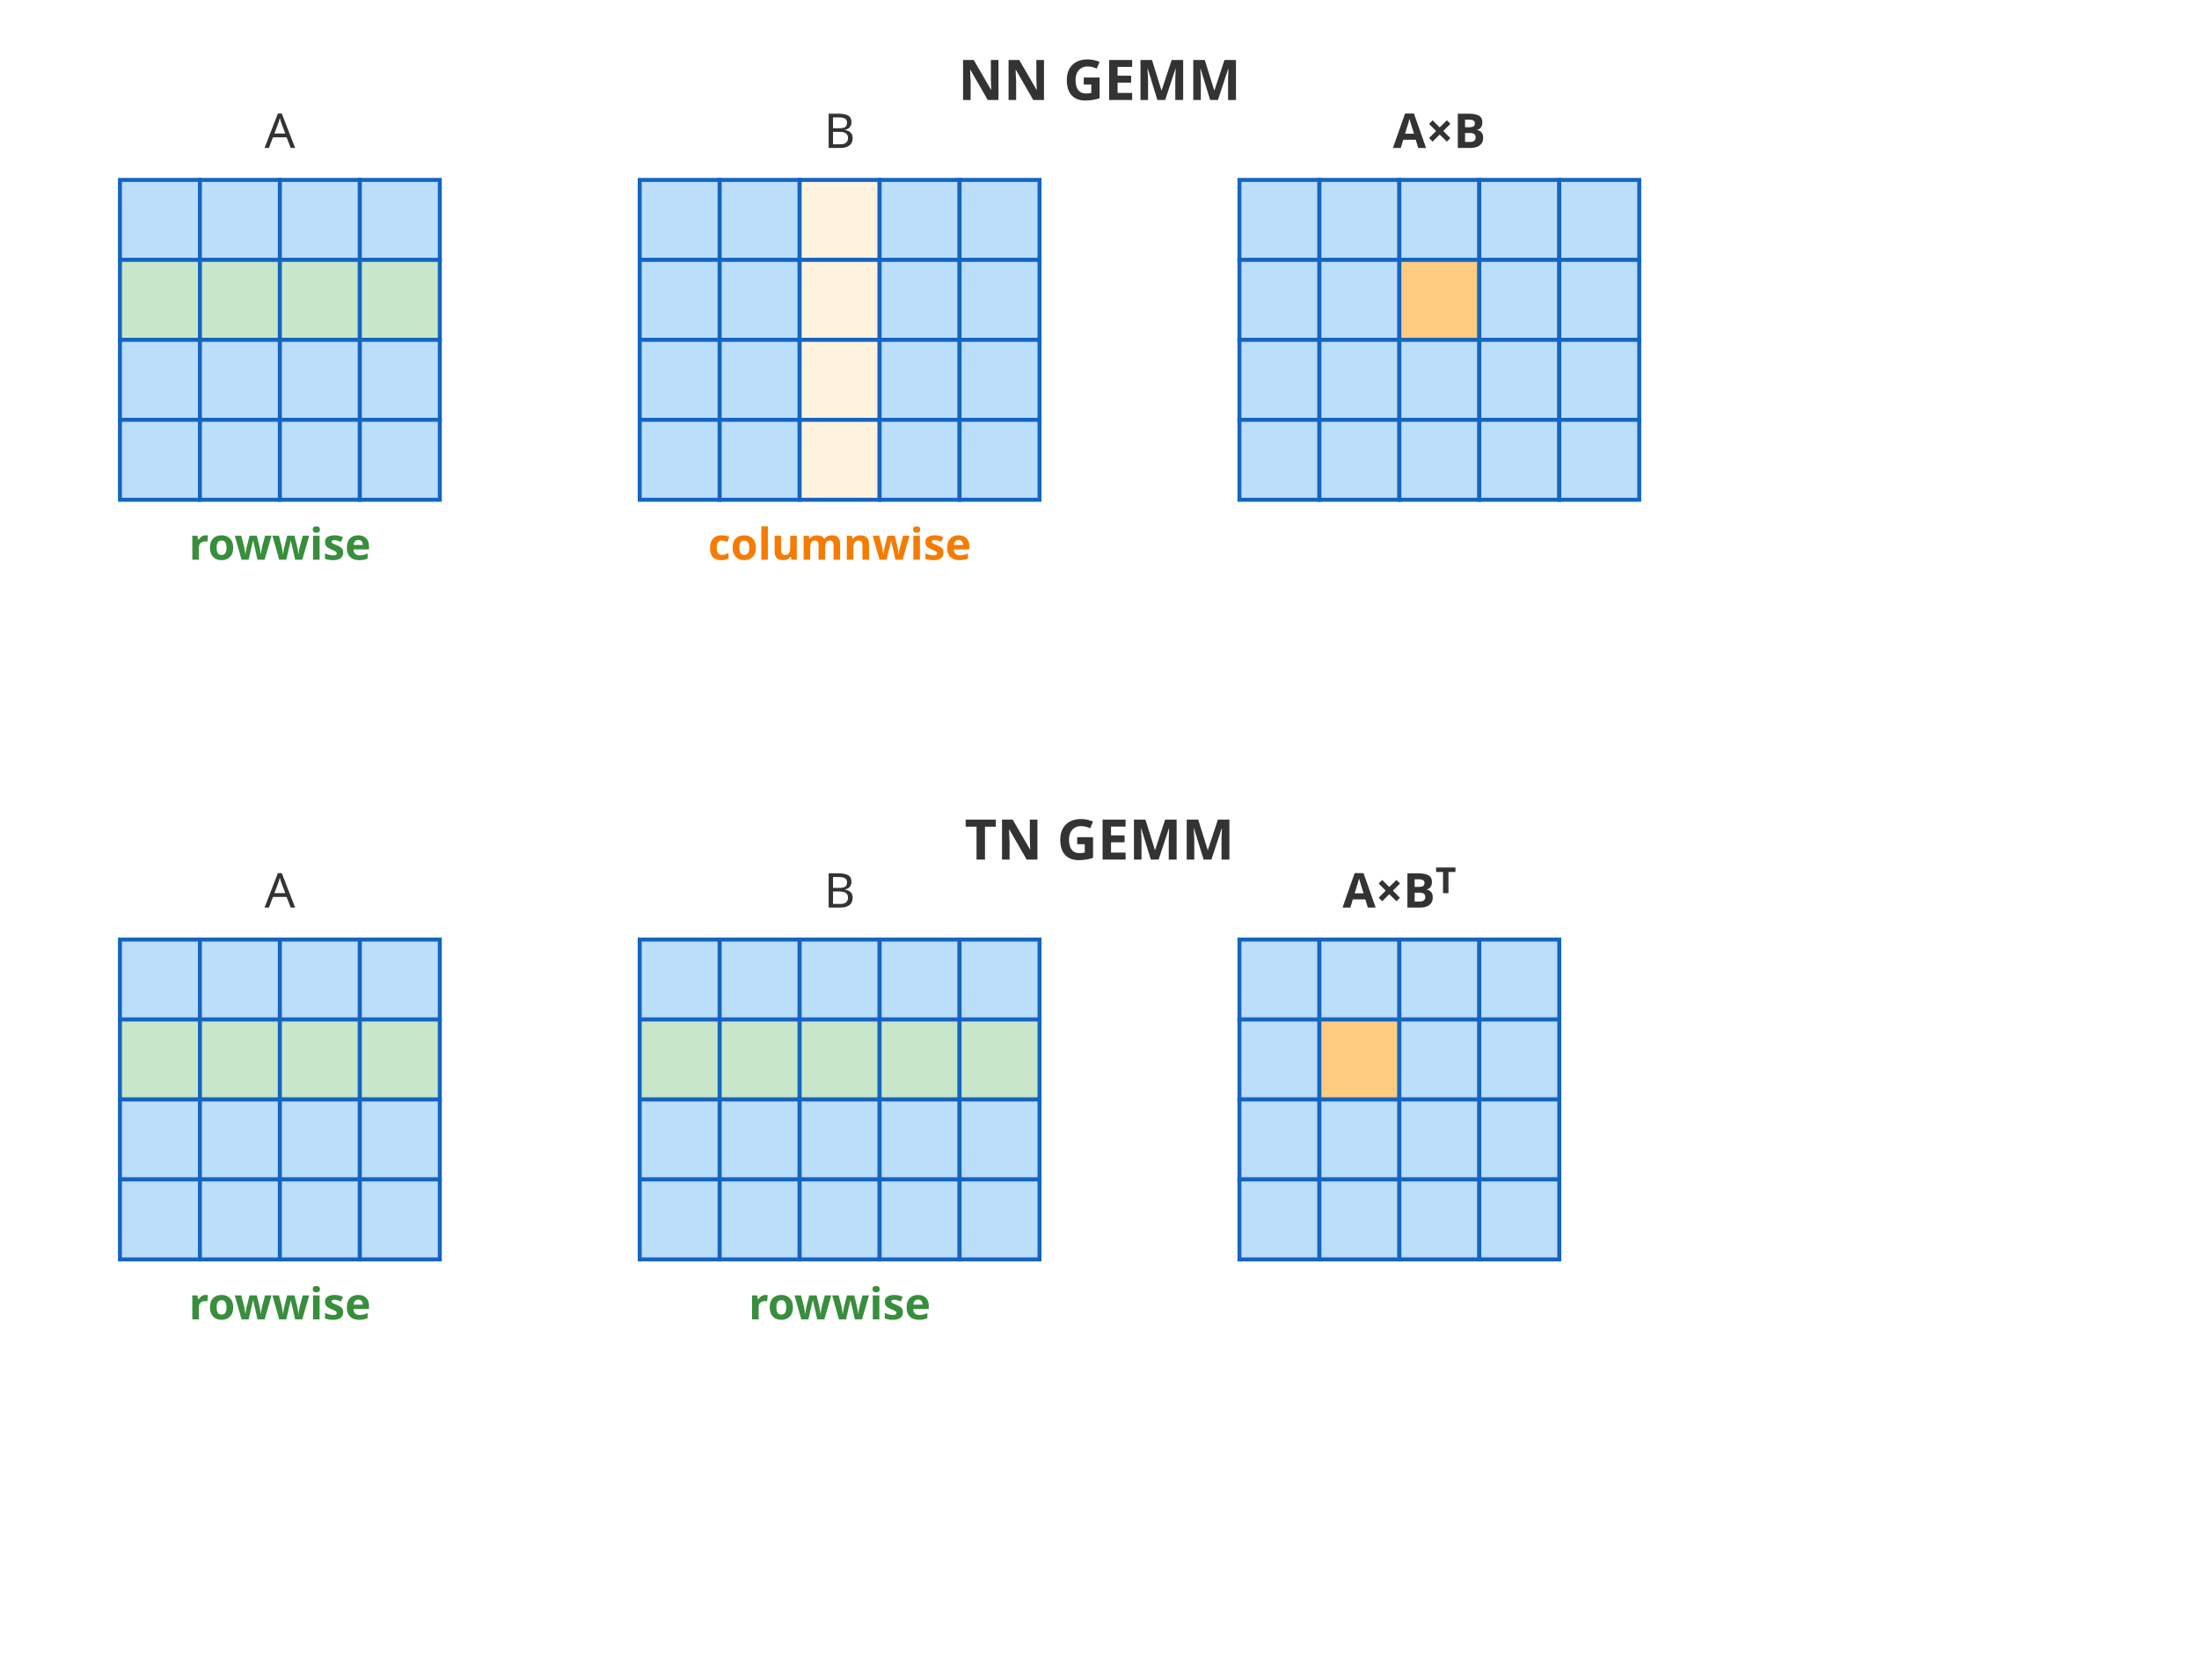
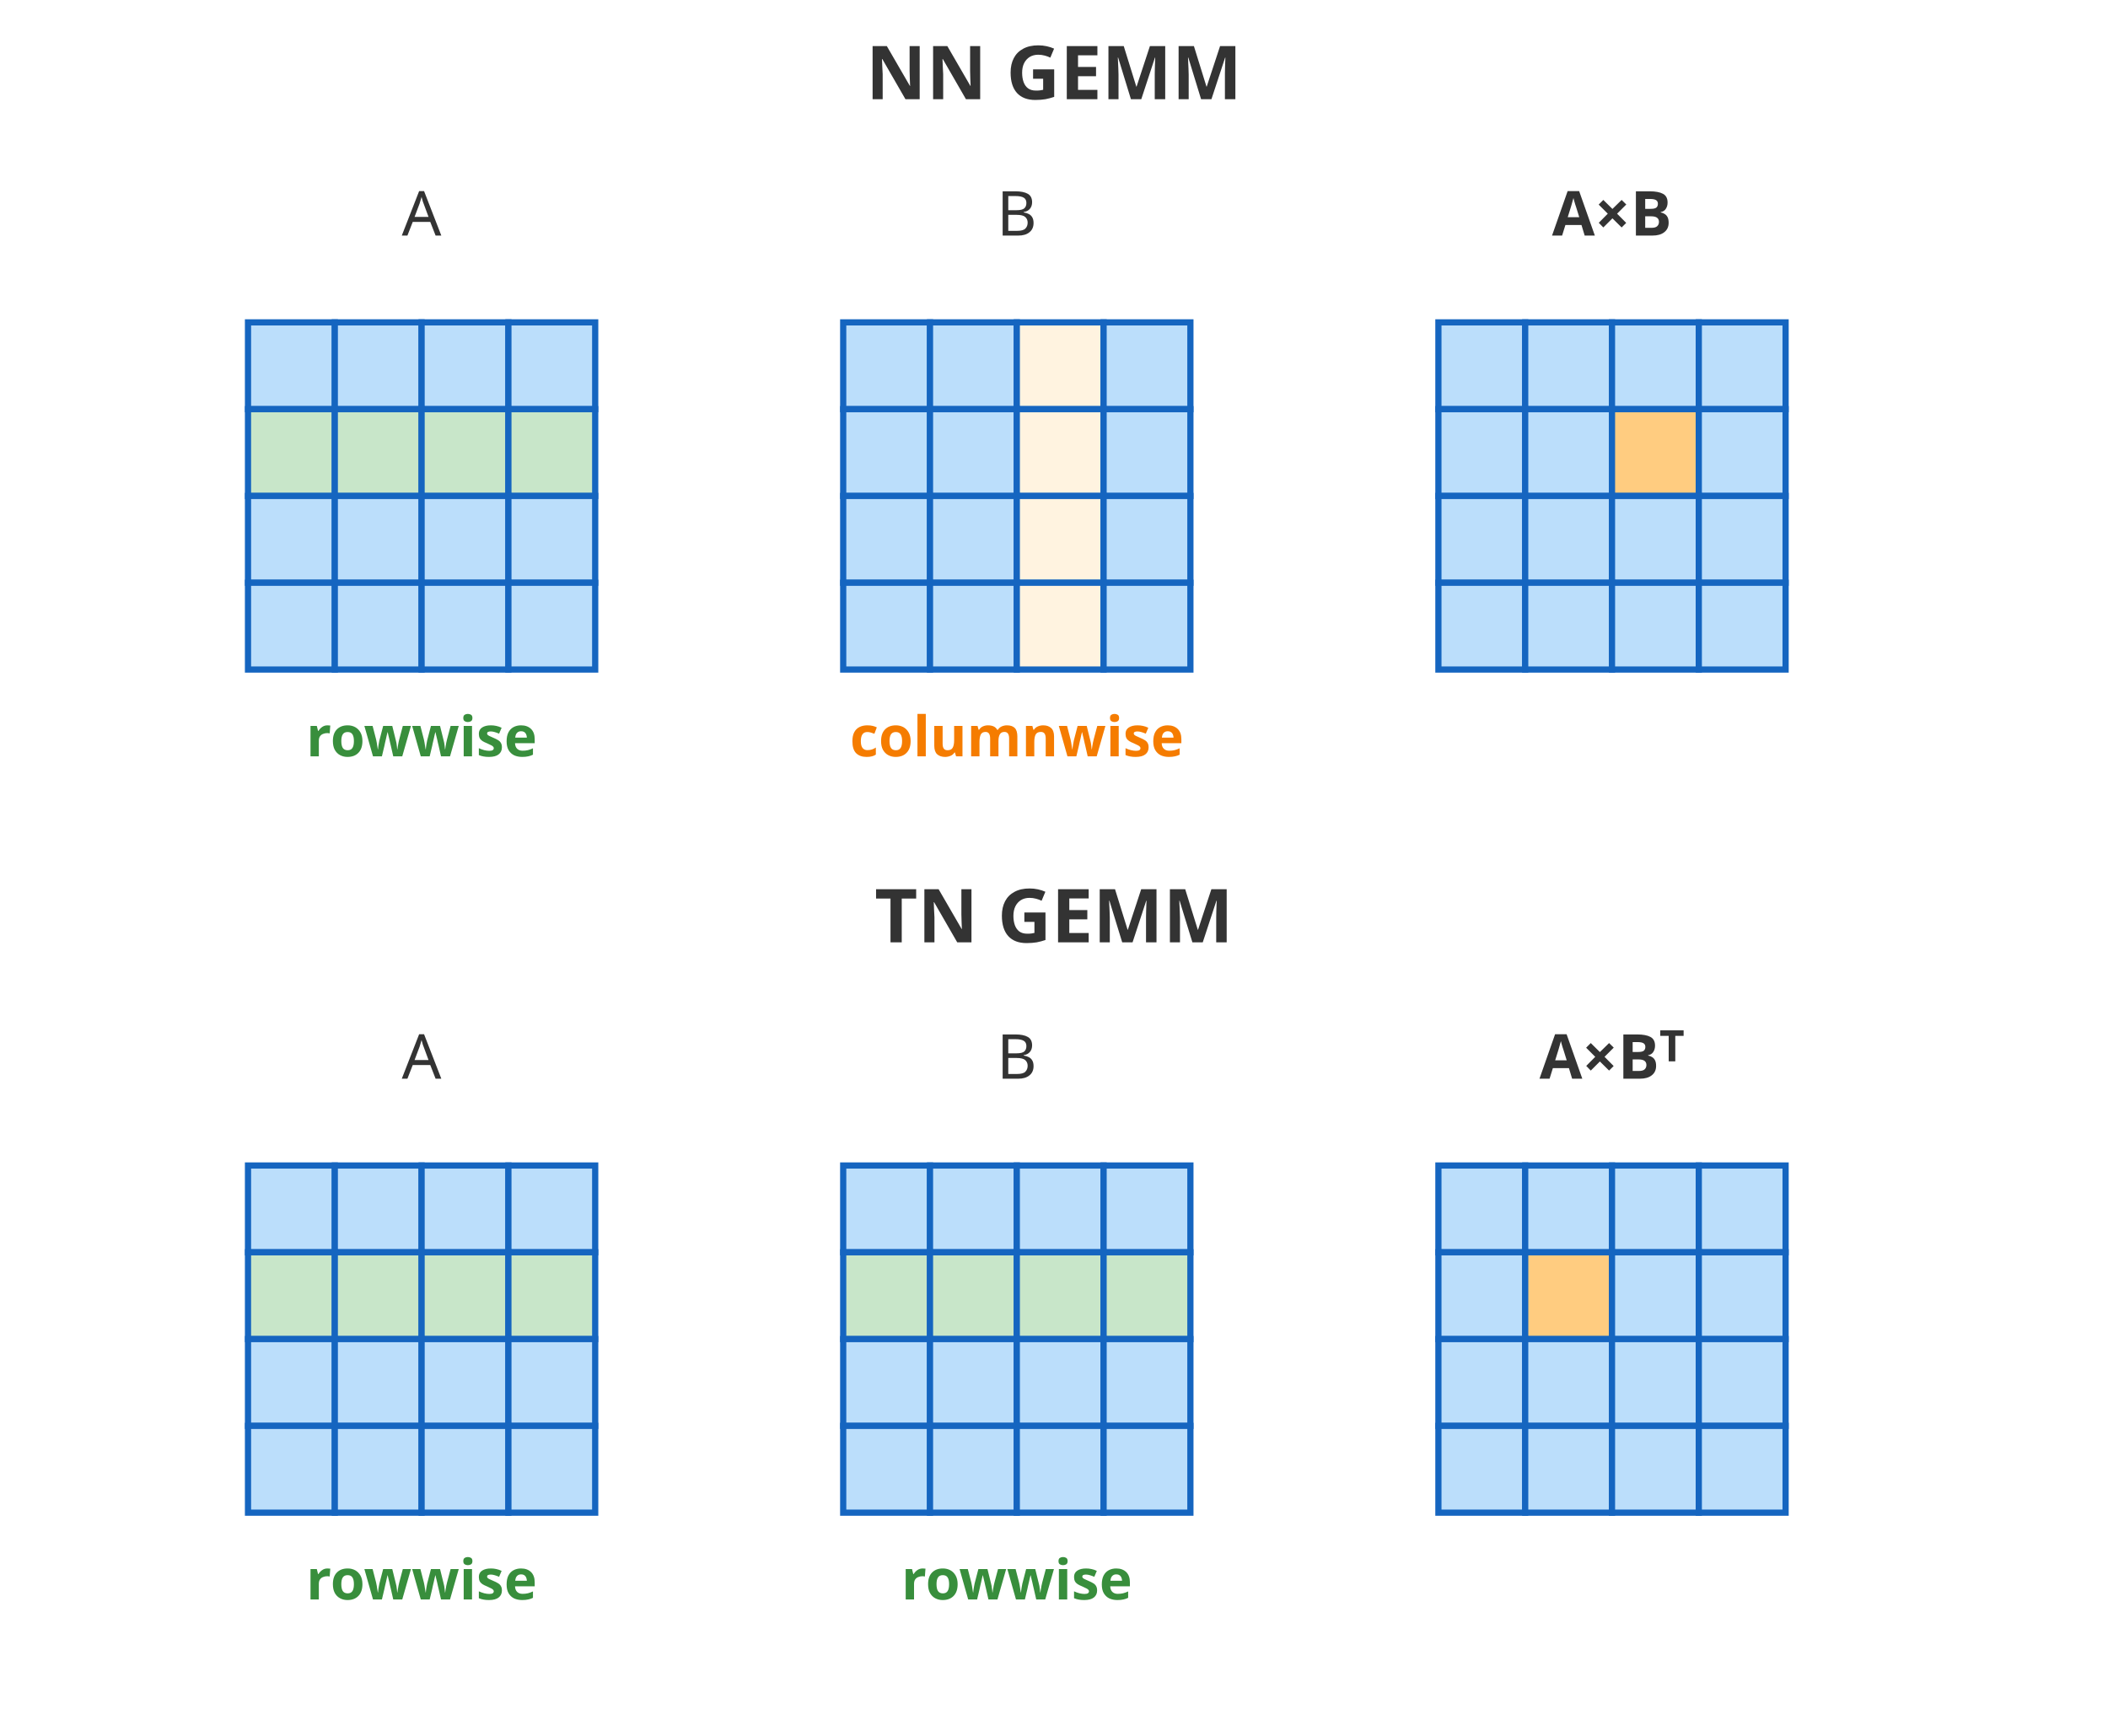
- <svg xmlns="http://www.w3.org/2000/svg" viewBox="0 0 550 420" width="100%" style="max-width: 550px;">
+ <svg xmlns="http://www.w3.org/2000/svg" viewBox="0 0 340 280" width="100%" style="max-width: 340px;">
  <defs>
    <style>
-       .title { font: bold 14px sans-serif; fill: #333; text-anchor: middle; }
-       .label { font: 12px sans-serif; fill: #333; text-anchor: middle; }
-       .small-text { font: 11px sans-serif; fill: #555; }
-       .operator { font: bold 16px sans-serif; fill: #333; }
-       .equals { font: bold 16px sans-serif; fill: #333; }
+       .title { font: bold 12px sans-serif; fill: #333; text-anchor: middle; }
+       .label { font: 10px sans-serif; fill: #333; text-anchor: middle; }
+       .small-text { font: 9px sans-serif; fill: #555; }
+       .operator { font: bold 14px sans-serif; fill: #333; }
+       .equals { font: bold 14px sans-serif; fill: #333; }
      
      /* Matrix colors */
      .matrix-cell { fill: #bbdefb; stroke: #1565c0; stroke-width: 1; }
      .highlight-row { fill: #c8e6c9; stroke: #1565c0; stroke-width: 1; }
      .highlight-col { fill: #fff3e0; stroke: #1565c0; stroke-width: 1; }
      .highlight-result { fill: #ffcc80; stroke: #1565c0; stroke-width: 1; }
    </style>
  </defs>
-   <text x="275" y="25" class="title">NN GEMM</text>
-   <g id="matrix-a1" transform="translate(30, 45)">
-     <text x="40" y="-8" class="label">A</text>
-     <rect x="0" y="0" width="20" height="20" class="matrix-cell" />
-     <rect x="20" y="0" width="20" height="20" class="matrix-cell" />
-     <rect x="40" y="0" width="20" height="20" class="matrix-cell" />
-     <rect x="60" y="0" width="20" height="20" class="matrix-cell" />
-     <rect x="0" y="20" width="20" height="20" class="highlight-row" />
-     <rect x="20" y="20" width="20" height="20" class="highlight-row" />
-     <rect x="40" y="20" width="20" height="20" class="highlight-row" />
-     <rect x="60" y="20" width="20" height="20" class="highlight-row" />
-     <rect x="0" y="40" width="20" height="20" class="matrix-cell" />
-     <rect x="20" y="40" width="20" height="20" class="matrix-cell" />
-     <rect x="40" y="40" width="20" height="20" class="matrix-cell" />
-     <rect x="60" y="40" width="20" height="20" class="matrix-cell" />
-     <rect x="0" y="60" width="20" height="20" class="matrix-cell" />
-     <rect x="20" y="60" width="20" height="20" class="matrix-cell" />
-     <rect x="40" y="60" width="20" height="20" class="matrix-cell" />
-     <rect x="60" y="60" width="20" height="20" class="matrix-cell" />
-     <text x="40" y="95" class="small-text" style="fill: #388e3c; font-weight: bold; text-anchor: middle;">rowwise</text>
+   <text x="170" y="16" class="title">NN GEMM</text>
+   <g id="matrix-a1" transform="translate(40, 52)">
+     <text x="28" y="-14" class="label">A</text>
+     <rect x="0" y="0" width="14" height="14" class="matrix-cell" />
+     <rect x="14" y="0" width="14" height="14" class="matrix-cell" />
+     <rect x="28" y="0" width="14" height="14" class="matrix-cell" />
+     <rect x="42" y="0" width="14" height="14" class="matrix-cell" />
+     <rect x="0" y="14" width="14" height="14" class="highlight-row" />
+     <rect x="14" y="14" width="14" height="14" class="highlight-row" />
+     <rect x="28" y="14" width="14" height="14" class="highlight-row" />
+     <rect x="42" y="14" width="14" height="14" class="highlight-row" />
+     <rect x="0" y="28" width="14" height="14" class="matrix-cell" />
+     <rect x="14" y="28" width="14" height="14" class="matrix-cell" />
+     <rect x="28" y="28" width="14" height="14" class="matrix-cell" />
+     <rect x="42" y="28" width="14" height="14" class="matrix-cell" />
+     <rect x="0" y="42" width="14" height="14" class="matrix-cell" />
+     <rect x="14" y="42" width="14" height="14" class="matrix-cell" />
+     <rect x="28" y="42" width="14" height="14" class="matrix-cell" />
+     <rect x="42" y="42" width="14" height="14" class="matrix-cell" />
+     <text x="28" y="70" class="small-text" style="fill: #388e3c; font-weight: bold; text-anchor: middle;">rowwise</text>
  </g>
-   <g id="matrix-b1" transform="translate(160, 45)">
-     <text x="50" y="-8" class="label">B</text>
-     <rect x="0" y="0" width="20" height="20" class="matrix-cell" />
-     <rect x="20" y="0" width="20" height="20" class="matrix-cell" />
-     <rect x="40" y="0" width="20" height="20" class="highlight-col" />
-     <rect x="60" y="0" width="20" height="20" class="matrix-cell" />
-     <rect x="80" y="0" width="20" height="20" class="matrix-cell" />
-     <rect x="0" y="20" width="20" height="20" class="matrix-cell" />
-     <rect x="20" y="20" width="20" height="20" class="matrix-cell" />
-     <rect x="40" y="20" width="20" height="20" class="highlight-col" />
-     <rect x="60" y="20" width="20" height="20" class="matrix-cell" />
-     <rect x="80" y="20" width="20" height="20" class="matrix-cell" />
-     <rect x="0" y="40" width="20" height="20" class="matrix-cell" />
-     <rect x="20" y="40" width="20" height="20" class="matrix-cell" />
-     <rect x="40" y="40" width="20" height="20" class="highlight-col" />
-     <rect x="60" y="40" width="20" height="20" class="matrix-cell" />
-     <rect x="80" y="40" width="20" height="20" class="matrix-cell" />
-     <rect x="0" y="60" width="20" height="20" class="matrix-cell" />
-     <rect x="20" y="60" width="20" height="20" class="matrix-cell" />
-     <rect x="40" y="60" width="20" height="20" class="highlight-col" />
-     <rect x="60" y="60" width="20" height="20" class="matrix-cell" />
-     <rect x="80" y="60" width="20" height="20" class="matrix-cell" />
-     <text x="50" y="95" class="small-text" style="fill: #f57c00; font-weight: bold; text-anchor: middle;">columnwise</text>
+   <g id="matrix-b1" transform="translate(136, 52)">
+     <text x="28" y="-14" class="label">B</text>
+     <rect x="0" y="0" width="14" height="14" class="matrix-cell" />
+     <rect x="14" y="0" width="14" height="14" class="matrix-cell" />
+     <rect x="28" y="0" width="14" height="14" class="highlight-col" />
+     <rect x="42" y="0" width="14" height="14" class="matrix-cell" />
+     <rect x="0" y="14" width="14" height="14" class="matrix-cell" />
+     <rect x="14" y="14" width="14" height="14" class="matrix-cell" />
+     <rect x="28" y="14" width="14" height="14" class="highlight-col" />
+     <rect x="42" y="14" width="14" height="14" class="matrix-cell" />
+     <rect x="0" y="28" width="14" height="14" class="matrix-cell" />
+     <rect x="14" y="28" width="14" height="14" class="matrix-cell" />
+     <rect x="28" y="28" width="14" height="14" class="highlight-col" />
+     <rect x="42" y="28" width="14" height="14" class="matrix-cell" />
+     <rect x="0" y="42" width="14" height="14" class="matrix-cell" />
+     <rect x="14" y="42" width="14" height="14" class="matrix-cell" />
+     <rect x="28" y="42" width="14" height="14" class="highlight-col" />
+     <rect x="42" y="42" width="14" height="14" class="matrix-cell" />
+     <text x="28" y="70" class="small-text" style="fill: #f57c00; font-weight: bold; text-anchor: middle;">columnwise</text>
  </g>
-   <g id="matrix-c1" transform="translate(310, 45)">
-     <text x="50" y="-8" class="label" style="font-weight: bold;">A×B</text>
-     <rect x="0" y="0" width="20" height="20" class="matrix-cell" />
-     <rect x="20" y="0" width="20" height="20" class="matrix-cell" />
-     <rect x="40" y="0" width="20" height="20" class="matrix-cell" />
-     <rect x="60" y="0" width="20" height="20" class="matrix-cell" />
-     <rect x="80" y="0" width="20" height="20" class="matrix-cell" />
-     <rect x="0" y="20" width="20" height="20" class="matrix-cell" />
-     <rect x="20" y="20" width="20" height="20" class="matrix-cell" />
-     <rect x="40" y="20" width="20" height="20" class="highlight-result" />
-     <rect x="60" y="20" width="20" height="20" class="matrix-cell" />
-     <rect x="80" y="20" width="20" height="20" class="matrix-cell" />
-     <rect x="0" y="40" width="20" height="20" class="matrix-cell" />
-     <rect x="20" y="40" width="20" height="20" class="matrix-cell" />
-     <rect x="40" y="40" width="20" height="20" class="matrix-cell" />
-     <rect x="60" y="40" width="20" height="20" class="matrix-cell" />
-     <rect x="80" y="40" width="20" height="20" class="matrix-cell" />
-     <rect x="0" y="60" width="20" height="20" class="matrix-cell" />
-     <rect x="20" y="60" width="20" height="20" class="matrix-cell" />
-     <rect x="40" y="60" width="20" height="20" class="matrix-cell" />
-     <rect x="60" y="60" width="20" height="20" class="matrix-cell" />
-     <rect x="80" y="60" width="20" height="20" class="matrix-cell" />
+   <g id="matrix-c1" transform="translate(232, 52)">
+     <text x="28" y="-14" class="label" style="font-weight: bold;">A×B</text>
+     <rect x="0" y="0" width="14" height="14" class="matrix-cell" />
+     <rect x="14" y="0" width="14" height="14" class="matrix-cell" />
+     <rect x="28" y="0" width="14" height="14" class="matrix-cell" />
+     <rect x="42" y="0" width="14" height="14" class="matrix-cell" />
+     <rect x="0" y="14" width="14" height="14" class="matrix-cell" />
+     <rect x="14" y="14" width="14" height="14" class="matrix-cell" />
+     <rect x="28" y="14" width="14" height="14" class="highlight-result" />
+     <rect x="42" y="14" width="14" height="14" class="matrix-cell" />
+     <rect x="0" y="28" width="14" height="14" class="matrix-cell" />
+     <rect x="14" y="28" width="14" height="14" class="matrix-cell" />
+     <rect x="28" y="28" width="14" height="14" class="matrix-cell" />
+     <rect x="42" y="28" width="14" height="14" class="matrix-cell" />
+     <rect x="0" y="42" width="14" height="14" class="matrix-cell" />
+     <rect x="14" y="42" width="14" height="14" class="matrix-cell" />
+     <rect x="28" y="42" width="14" height="14" class="matrix-cell" />
+     <rect x="42" y="42" width="14" height="14" class="matrix-cell" />
  </g>
-   <text x="275" y="215" class="title">TN GEMM</text>
-   <g id="matrix-a2" transform="translate(30, 235)">
-     <text x="40" y="-8" class="label">A</text>
-     <rect x="0" y="0" width="20" height="20" class="matrix-cell" />
-     <rect x="20" y="0" width="20" height="20" class="matrix-cell" />
-     <rect x="40" y="0" width="20" height="20" class="matrix-cell" />
-     <rect x="60" y="0" width="20" height="20" class="matrix-cell" />
-     <rect x="0" y="20" width="20" height="20" class="highlight-row" />
-     <rect x="20" y="20" width="20" height="20" class="highlight-row" />
-     <rect x="40" y="20" width="20" height="20" class="highlight-row" />
-     <rect x="60" y="20" width="20" height="20" class="highlight-row" />
-     <rect x="0" y="40" width="20" height="20" class="matrix-cell" />
-     <rect x="20" y="40" width="20" height="20" class="matrix-cell" />
-     <rect x="40" y="40" width="20" height="20" class="matrix-cell" />
-     <rect x="60" y="40" width="20" height="20" class="matrix-cell" />
-     <rect x="0" y="60" width="20" height="20" class="matrix-cell" />
-     <rect x="20" y="60" width="20" height="20" class="matrix-cell" />
-     <rect x="40" y="60" width="20" height="20" class="matrix-cell" />
-     <rect x="60" y="60" width="20" height="20" class="matrix-cell" />
-     <text x="40" y="95" class="small-text" style="fill: #388e3c; font-weight: bold; text-anchor: middle;">rowwise</text>
+   <text x="170" y="152" class="title">TN GEMM</text>
+   <g id="matrix-a2" transform="translate(40, 188)">
+     <text x="28" y="-14" class="label">A</text>
+     <rect x="0" y="0" width="14" height="14" class="matrix-cell" />
+     <rect x="14" y="0" width="14" height="14" class="matrix-cell" />
+     <rect x="28" y="0" width="14" height="14" class="matrix-cell" />
+     <rect x="42" y="0" width="14" height="14" class="matrix-cell" />
+     <rect x="0" y="14" width="14" height="14" class="highlight-row" />
+     <rect x="14" y="14" width="14" height="14" class="highlight-row" />
+     <rect x="28" y="14" width="14" height="14" class="highlight-row" />
+     <rect x="42" y="14" width="14" height="14" class="highlight-row" />
+     <rect x="0" y="28" width="14" height="14" class="matrix-cell" />
+     <rect x="14" y="28" width="14" height="14" class="matrix-cell" />
+     <rect x="28" y="28" width="14" height="14" class="matrix-cell" />
+     <rect x="42" y="28" width="14" height="14" class="matrix-cell" />
+     <rect x="0" y="42" width="14" height="14" class="matrix-cell" />
+     <rect x="14" y="42" width="14" height="14" class="matrix-cell" />
+     <rect x="28" y="42" width="14" height="14" class="matrix-cell" />
+     <rect x="42" y="42" width="14" height="14" class="matrix-cell" />
+     <text x="28" y="70" class="small-text" style="fill: #388e3c; font-weight: bold; text-anchor: middle;">rowwise</text>
  </g>
-   <g id="matrix-b2" transform="translate(160, 235)">
-     <text x="50" y="-8" class="label">B</text>
-     <rect x="0" y="0" width="20" height="20" class="matrix-cell" />
-     <rect x="20" y="0" width="20" height="20" class="matrix-cell" />
-     <rect x="40" y="0" width="20" height="20" class="matrix-cell" />
-     <rect x="60" y="0" width="20" height="20" class="matrix-cell" />
-     <rect x="80" y="0" width="20" height="20" class="matrix-cell" />
-     <rect x="0" y="20" width="20" height="20" class="highlight-row" />
-     <rect x="20" y="20" width="20" height="20" class="highlight-row" />
-     <rect x="40" y="20" width="20" height="20" class="highlight-row" />
-     <rect x="60" y="20" width="20" height="20" class="highlight-row" />
-     <rect x="80" y="20" width="20" height="20" class="highlight-row" />
-     <rect x="0" y="40" width="20" height="20" class="matrix-cell" />
-     <rect x="20" y="40" width="20" height="20" class="matrix-cell" />
-     <rect x="40" y="40" width="20" height="20" class="matrix-cell" />
-     <rect x="60" y="40" width="20" height="20" class="matrix-cell" />
-     <rect x="80" y="40" width="20" height="20" class="matrix-cell" />
-     <rect x="0" y="60" width="20" height="20" class="matrix-cell" />
-     <rect x="20" y="60" width="20" height="20" class="matrix-cell" />
-     <rect x="40" y="60" width="20" height="20" class="matrix-cell" />
-     <rect x="60" y="60" width="20" height="20" class="matrix-cell" />
-     <rect x="80" y="60" width="20" height="20" class="matrix-cell" />
-     <text x="50" y="95" class="small-text" style="fill: #388e3c; font-weight: bold; text-anchor: middle;">rowwise</text>
+   <g id="matrix-b2" transform="translate(136, 188)">
+     <text x="28" y="-14" class="label">B</text>
+     <rect x="0" y="0" width="14" height="14" class="matrix-cell" />
+     <rect x="14" y="0" width="14" height="14" class="matrix-cell" />
+     <rect x="28" y="0" width="14" height="14" class="matrix-cell" />
+     <rect x="42" y="0" width="14" height="14" class="matrix-cell" />
+     <rect x="0" y="14" width="14" height="14" class="highlight-row" />
+     <rect x="14" y="14" width="14" height="14" class="highlight-row" />
+     <rect x="28" y="14" width="14" height="14" class="highlight-row" />
+     <rect x="42" y="14" width="14" height="14" class="highlight-row" />
+     <rect x="0" y="28" width="14" height="14" class="matrix-cell" />
+     <rect x="14" y="28" width="14" height="14" class="matrix-cell" />
+     <rect x="28" y="28" width="14" height="14" class="matrix-cell" />
+     <rect x="42" y="28" width="14" height="14" class="matrix-cell" />
+     <rect x="0" y="42" width="14" height="14" class="matrix-cell" />
+     <rect x="14" y="42" width="14" height="14" class="matrix-cell" />
+     <rect x="28" y="42" width="14" height="14" class="matrix-cell" />
+     <rect x="42" y="42" width="14" height="14" class="matrix-cell" />
+     <text x="28" y="70" class="small-text" style="fill: #388e3c; font-weight: bold; text-anchor: middle;">rowwise</text>
  </g>
-   <g id="matrix-c2" transform="translate(310, 235)">
-     <text x="40" y="-8" class="label" style="font-weight: bold;">A×B<tspan baseline-shift="super" font-size="9">T</tspan>
+   <g id="matrix-c2" transform="translate(232, 188)">
+     <text x="28" y="-14" class="label" style="font-weight: bold;">A×B<tspan baseline-shift="super" font-size="7">T</tspan>
    </text>
-     <rect x="0" y="0" width="20" height="20" class="matrix-cell" />
-     <rect x="20" y="0" width="20" height="20" class="matrix-cell" />
-     <rect x="40" y="0" width="20" height="20" class="matrix-cell" />
-     <rect x="60" y="0" width="20" height="20" class="matrix-cell" />
-     <rect x="0" y="20" width="20" height="20" class="matrix-cell" />
-     <rect x="20" y="20" width="20" height="20" class="highlight-result" />
-     <rect x="40" y="20" width="20" height="20" class="matrix-cell" />
-     <rect x="60" y="20" width="20" height="20" class="matrix-cell" />
-     <rect x="0" y="40" width="20" height="20" class="matrix-cell" />
-     <rect x="20" y="40" width="20" height="20" class="matrix-cell" />
-     <rect x="40" y="40" width="20" height="20" class="matrix-cell" />
-     <rect x="60" y="40" width="20" height="20" class="matrix-cell" />
-     <rect x="0" y="60" width="20" height="20" class="matrix-cell" />
-     <rect x="20" y="60" width="20" height="20" class="matrix-cell" />
-     <rect x="40" y="60" width="20" height="20" class="matrix-cell" />
-     <rect x="60" y="60" width="20" height="20" class="matrix-cell" />
+     <rect x="0" y="0" width="14" height="14" class="matrix-cell" />
+     <rect x="14" y="0" width="14" height="14" class="matrix-cell" />
+     <rect x="28" y="0" width="14" height="14" class="matrix-cell" />
+     <rect x="42" y="0" width="14" height="14" class="matrix-cell" />
+     <rect x="0" y="14" width="14" height="14" class="matrix-cell" />
+     <rect x="14" y="14" width="14" height="14" class="highlight-result" />
+     <rect x="28" y="14" width="14" height="14" class="matrix-cell" />
+     <rect x="42" y="14" width="14" height="14" class="matrix-cell" />
+     <rect x="0" y="28" width="14" height="14" class="matrix-cell" />
+     <rect x="14" y="28" width="14" height="14" class="matrix-cell" />
+     <rect x="28" y="28" width="14" height="14" class="matrix-cell" />
+     <rect x="42" y="28" width="14" height="14" class="matrix-cell" />
+     <rect x="0" y="42" width="14" height="14" class="matrix-cell" />
+     <rect x="14" y="42" width="14" height="14" class="matrix-cell" />
+     <rect x="28" y="42" width="14" height="14" class="matrix-cell" />
+     <rect x="42" y="42" width="14" height="14" class="matrix-cell" />
  </g>
</svg>
